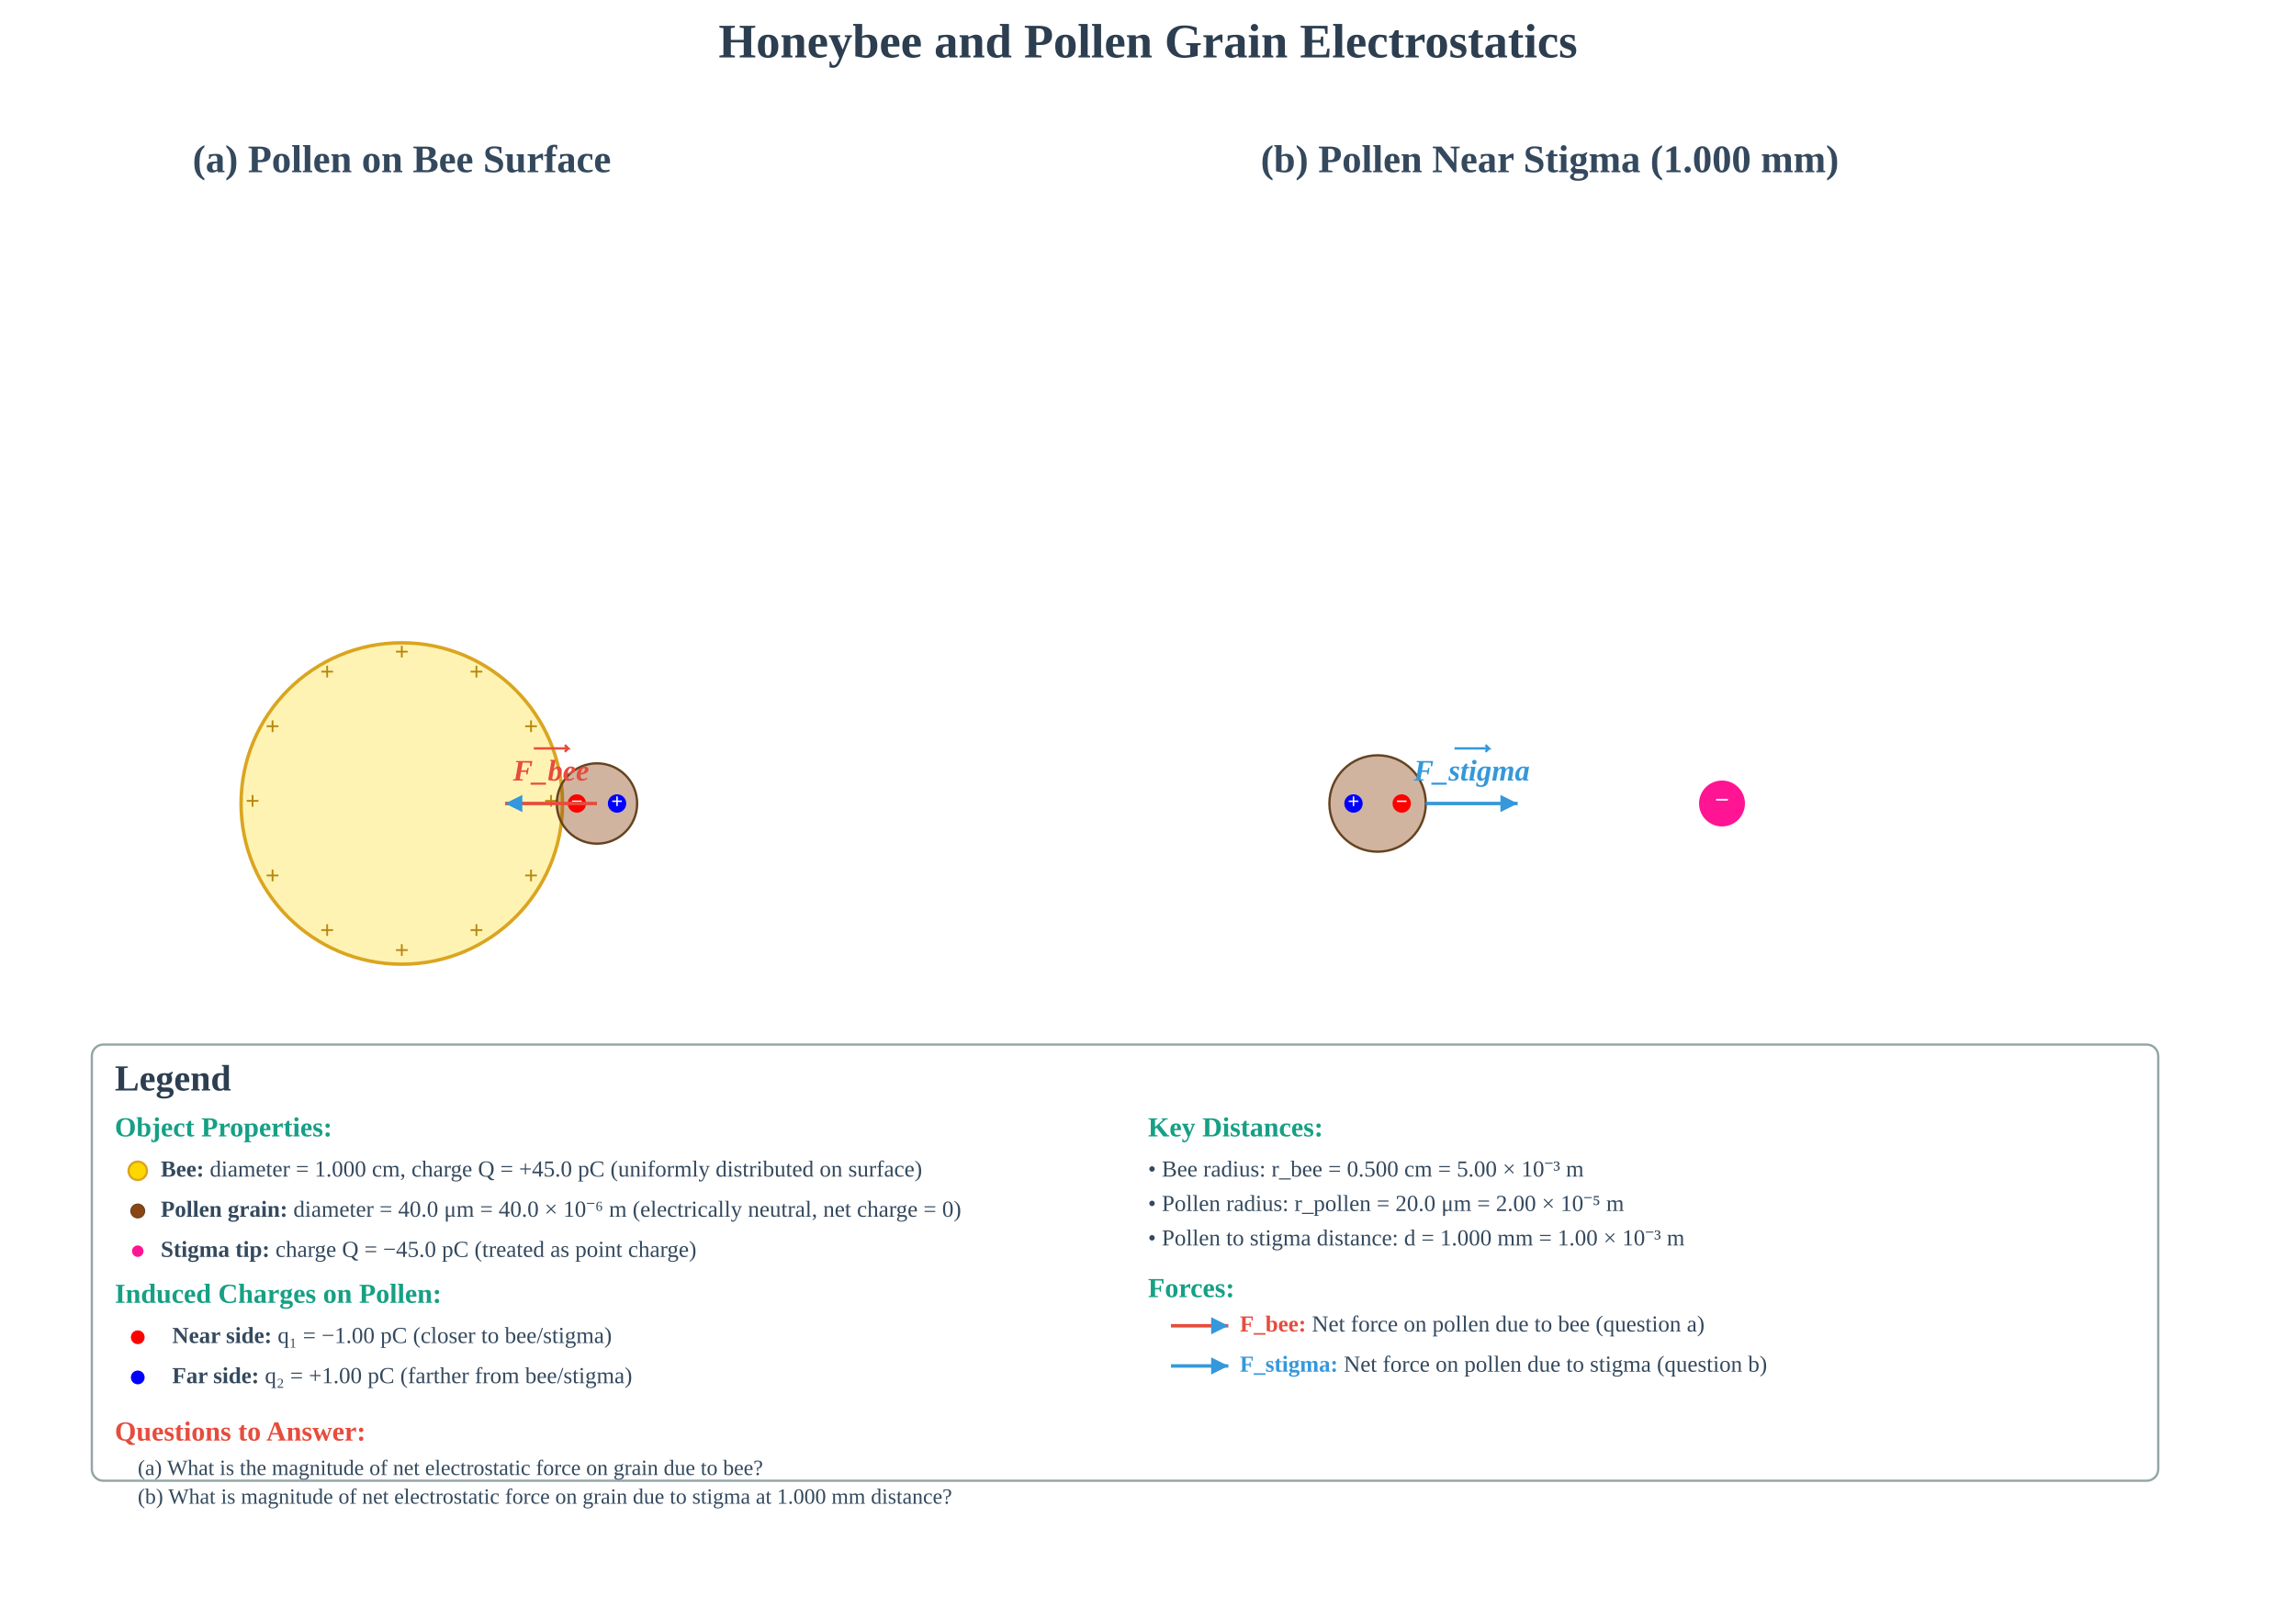
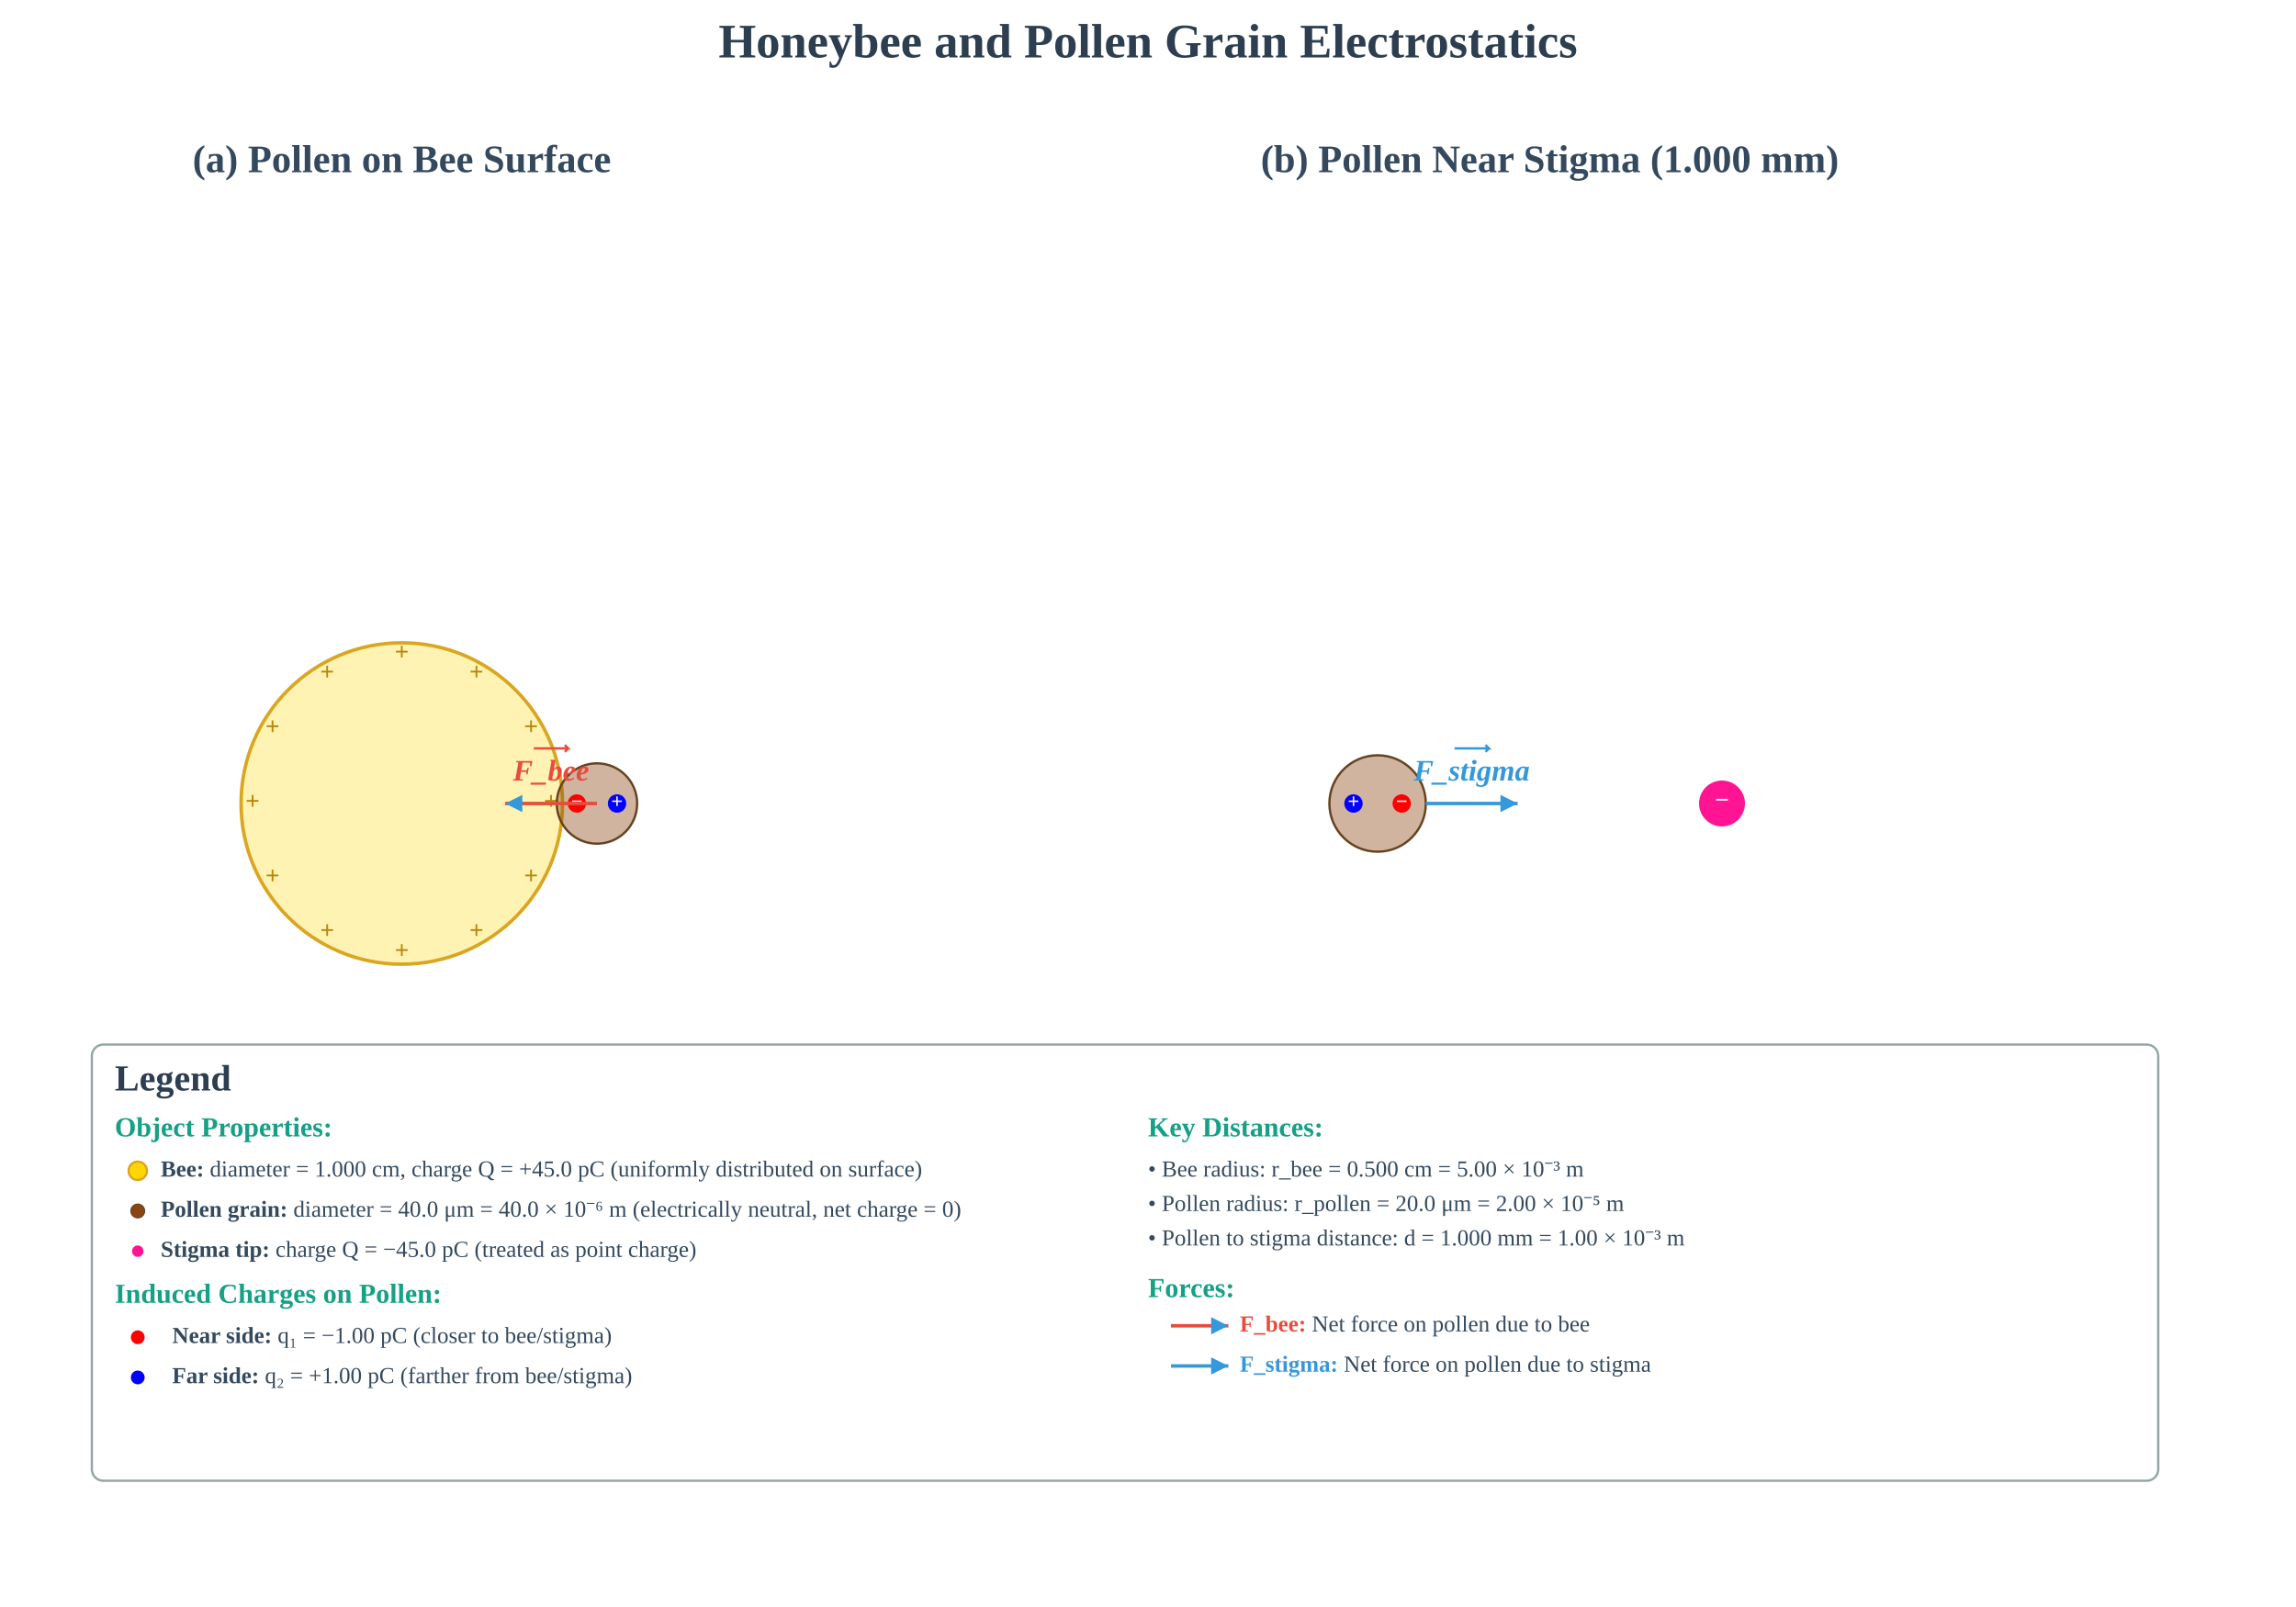
<svg xmlns="http://www.w3.org/2000/svg" viewBox="0 0 2000 1400">
  <rect width="2000" height="1400" fill="#ffffff" />
  <defs>
    <marker id="arrowRed" markerWidth="5" markerHeight="5" refX="5" refY="2.5" orient="auto">
      <path d="M 0 0 L 5 2.5 L 0 5 z" fill="#e74c3c" />
    </marker>
    <marker id="arrowBlue" markerWidth="5" markerHeight="5" refX="5" refY="2.5" orient="auto">
      <path d="M 0 0 L 5 2.5 L 0 5 z" fill="#3498db" />
    </marker>
    <marker id="arrowGreen" markerWidth="5" markerHeight="5" refX="5" refY="2.5" orient="auto">
      <path d="M 0 0 L 5 2.5 L 0 5 z" fill="#27ae60" />
    </marker>
    <marker id="arrowPurple" markerWidth="5" markerHeight="5" refX="5" refY="2.5" orient="auto">
      <path d="M 0 0 L 5 2.5 L 0 5 z" fill="#9b59b6" />
    </marker>
    <pattern id="chargePattern" x="0" y="0" width="40" height="40" patternUnits="userSpaceOnUse">
      <circle cx="12" cy="12" r="2.5" fill="#3498db" opacity="0.2" />
      <circle cx="28" cy="12" r="2.5" fill="#3498db" opacity="0.2" />
      <circle cx="20" cy="28" r="2.5" fill="#3498db" opacity="0.2" />
      <text x="20" y="22" font-size="13" fill="#2980b9" text-anchor="middle" opacity="0.3">+</text>
    </pattern>
  </defs>
  <text x="1000.0" y="50" text-anchor="middle" font-size="42" font-weight="bold" fill="#2c3e50">Honeybee and Pollen Grain Electrostatics</text>
  <g id="bee-pollen-view">
    <text x="350" y="150" text-anchor="middle" font-size="34" font-weight="bold" fill="#34495e">(a) Pollen on Bee Surface</text>
    <circle cx="350" cy="700.0" r="140" fill="#FFD700" fill-opacity="0.3" stroke="#DAA520" stroke-width="3" />
    <text x="480.0" y="705.0" text-anchor="middle" font-size="22" font-weight="bold" fill="#B8860B">+</text>
    <text x="462.583" y="770.0" text-anchor="middle" font-size="22" font-weight="bold" fill="#B8860B">+</text>
    <text x="415.0" y="817.583" text-anchor="middle" font-size="22" font-weight="bold" fill="#B8860B">+</text>
    <text x="350.0" y="835.0" text-anchor="middle" font-size="22" font-weight="bold" fill="#B8860B">+</text>
    <text x="285.0" y="817.583" text-anchor="middle" font-size="22" font-weight="bold" fill="#B8860B">+</text>
    <text x="237.417" y="770.0" text-anchor="middle" font-size="22" font-weight="bold" fill="#B8860B">+</text>
    <text x="220.0" y="705.0" text-anchor="middle" font-size="22" font-weight="bold" fill="#B8860B">+</text>
    <text x="237.417" y="640.0" text-anchor="middle" font-size="22" font-weight="bold" fill="#B8860B">+</text>
    <text x="285" y="592.417" text-anchor="middle" font-size="22" font-weight="bold" fill="#B8860B">+</text>
    <text x="350.0" y="575.0" text-anchor="middle" font-size="22" font-weight="bold" fill="#B8860B">+</text>
    <text x="415.0" y="592.417" text-anchor="middle" font-size="22" font-weight="bold" fill="#B8860B">+</text>
    <text x="462.583" y="640.0" text-anchor="middle" font-size="22" font-weight="bold" fill="#B8860B">+</text>
    <circle cx="520" cy="700.0" r="35" fill="#8B4513" fill-opacity="0.4" stroke="#654321" stroke-width="2" />
    <circle cx="502.5" cy="700.0" r="8" fill="#FF0000" />
    <text x="502.5" y="704.0" text-anchor="middle" font-size="18" font-weight="bold" fill="white">−</text>
    <circle cx="537.5" cy="700.0" r="8" fill="#0000FF" />
    <text x="537.5" y="704.0" text-anchor="middle" font-size="18" font-weight="bold" fill="white">+</text>
    <g>
      <line x1="520" y1="700.0" x2="440" y2="700.0" stroke="#e74c3c" stroke-width="3" marker-end="url(#arrowBlue)" />
      <text x="480.0" y="680.0" text-anchor="middle" font-size="26" font-weight="bold" font-style="italic" fill="#e74c3c">F_bee</text>
      <path d="M 465.0 652.0 L 495.0 652.0 L 492.0 649.0 M 495.0 652.0 L 492.0 655.0" stroke="#e74c3c" stroke-width="2" fill="none" />
    </g>
  </g>
  <g id="pollen-stigma-view">
    <text x="1350.0" y="150" text-anchor="middle" font-size="34" font-weight="bold" fill="#34495e">(b) Pollen Near Stigma (1.000 mm)</text>
    <circle cx="1200.0" cy="700.0" r="42" fill="#8B4513" fill-opacity="0.4" stroke="#654321" stroke-width="2" />
    <circle cx="1221.0" cy="700.0" r="8" fill="#FF0000" />
    <text x="1221.0" y="704.0" text-anchor="middle" font-size="18" font-weight="bold" fill="white">−</text>
    <circle cx="1179.0" cy="700.0" r="8" fill="#0000FF" />
    <text x="1179.0" y="704.0" text-anchor="middle" font-size="18" font-weight="bold" fill="white">+</text>
    <circle cx="1500.0" cy="700.0" r="20" fill="#FF1493" />
    <text x="1500.0" y="704.0" text-anchor="middle" font-size="22" font-weight="bold" fill="white">−</text>
    <g>
      <line x1="1242.0" y1="700.0" x2="1322.0" y2="700.0" stroke="#3498db" stroke-width="3" marker-end="url(#arrowBlue)" />
      <text x="1282.0" y="680.0" text-anchor="middle" font-size="26" font-weight="bold" font-style="italic" fill="#3498db">F_stigma</text>
      <path d="M 1267.0 652.0 L 1297.0 652.0 L 1294.0 649.0 M 1297.0 652.0 L 1294.0 655.0" stroke="#3498db" stroke-width="2" fill="none" />
    </g>
  </g>
  <g id="legend">
    <rect x="80" y="910" width="1800" height="380" fill="white" stroke="#95a5a6" stroke-width="2" rx="10" />
    <text x="100" y="950" font-size="32" font-weight="bold" fill="#2c3e50">Legend</text>
    <text x="100" y="990" font-size="24" font-weight="bold" fill="#16a085">Object Properties:</text>
    <circle cx="120" cy="1020" r="8" fill="#FFD700" stroke="#DAA520" stroke-width="2" />
    <text x="140" y="1025" font-size="20" fill="#34495e">
      <tspan font-weight="bold">Bee:</tspan> diameter = 1.000 cm, charge Q = +45.0 pC (uniformly distributed on surface)
  </text>
    <circle cx="120" cy="1055" r="6" fill="#8B4513" stroke="#654321" stroke-width="1" />
    <text x="140" y="1060" font-size="20" fill="#34495e">
      <tspan font-weight="bold">Pollen grain:</tspan> diameter = 40.0 μm = 40.0 × 10⁻⁶ m (electrically neutral, net charge = 0)
  </text>
    <circle cx="120" cy="1090" r="5" fill="#FF1493" />
    <text x="140" y="1095" font-size="20" fill="#34495e">
      <tspan font-weight="bold">Stigma tip:</tspan> charge Q = −45.0 pC (treated as point charge)
  </text>
    <text x="100" y="1135" font-size="24" font-weight="bold" fill="#16a085">Induced Charges on Pollen:</text>
    <circle cx="120" cy="1165" r="6" fill="#FF0000" />
    <text x="135" cy="1169" font-size="16" font-weight="bold" fill="white">−</text>
    <text x="150" y="1170" font-size="20" fill="#34495e">
      <tspan font-weight="bold">Near side:</tspan> q₁ = −1.00 pC (closer to bee/stigma)
  </text>
    <circle cx="120" cy="1200" r="6" fill="#0000FF" />
    <text x="135" cy="1204" font-size="16" font-weight="bold" fill="white">+</text>
    <text x="150" y="1205" font-size="20" fill="#34495e">
      <tspan font-weight="bold">Far side:</tspan> q₂ = +1.00 pC (farther from bee/stigma)
  </text>
    <text x="1000" y="990" font-size="24" font-weight="bold" fill="#16a085">Key Distances:</text>
    <text x="1000" y="1025" font-size="20" fill="#34495e">
    • Bee radius: r_bee = 0.500 cm = 5.00 × 10⁻³ m
  </text>
    <text x="1000" y="1055" font-size="20" fill="#34495e">
    • Pollen radius: r_pollen = 20.0 μm = 2.00 × 10⁻⁵ m
  </text>
    <text x="1000" y="1085" font-size="20" fill="#34495e">
    • Pollen to stigma distance: d = 1.000 mm = 1.00 × 10⁻³ m
  </text>
    <text x="1000" y="1130" font-size="24" font-weight="bold" fill="#16a085">Forces:</text>
    <line x1="1020" y1="1155" x2="1070" y2="1155" stroke="#e74c3c" stroke-width="3" marker-end="url(#arrowBlue)" />
    <text x="1080" y="1160" font-size="20" fill="#34495e">
-       <tspan font-weight="bold" fill="#e74c3c">F_bee:</tspan> Net force on pollen due to bee (question a)
+       <tspan font-weight="bold" fill="#e74c3c">F_bee:</tspan> Net force on pollen due to bee
  </text>
    <line x1="1020" y1="1190" x2="1070" y2="1190" stroke="#3498db" stroke-width="3" marker-end="url(#arrowBlue)" />
    <text x="1080" y="1195" font-size="20" fill="#34495e">
-       <tspan font-weight="bold" fill="#3498db">F_stigma:</tspan> Net force on pollen due to stigma (question b)
+       <tspan font-weight="bold" fill="#3498db">F_stigma:</tspan> Net force on pollen due to stigma
  </text>
-     <text x="100" y="1255" font-size="24" font-weight="bold" fill="#e74c3c">Questions to Answer:</text>
-     <text x="120" y="1285" font-size="19" fill="#34495e">(a) What is the magnitude of net electrostatic force on grain due to bee?</text>
-     <text x="120" y="1310" font-size="19" fill="#34495e">(b) What is magnitude of net electrostatic force on grain due to stigma at 1.000 mm distance?</text>
  </g>
</svg>
